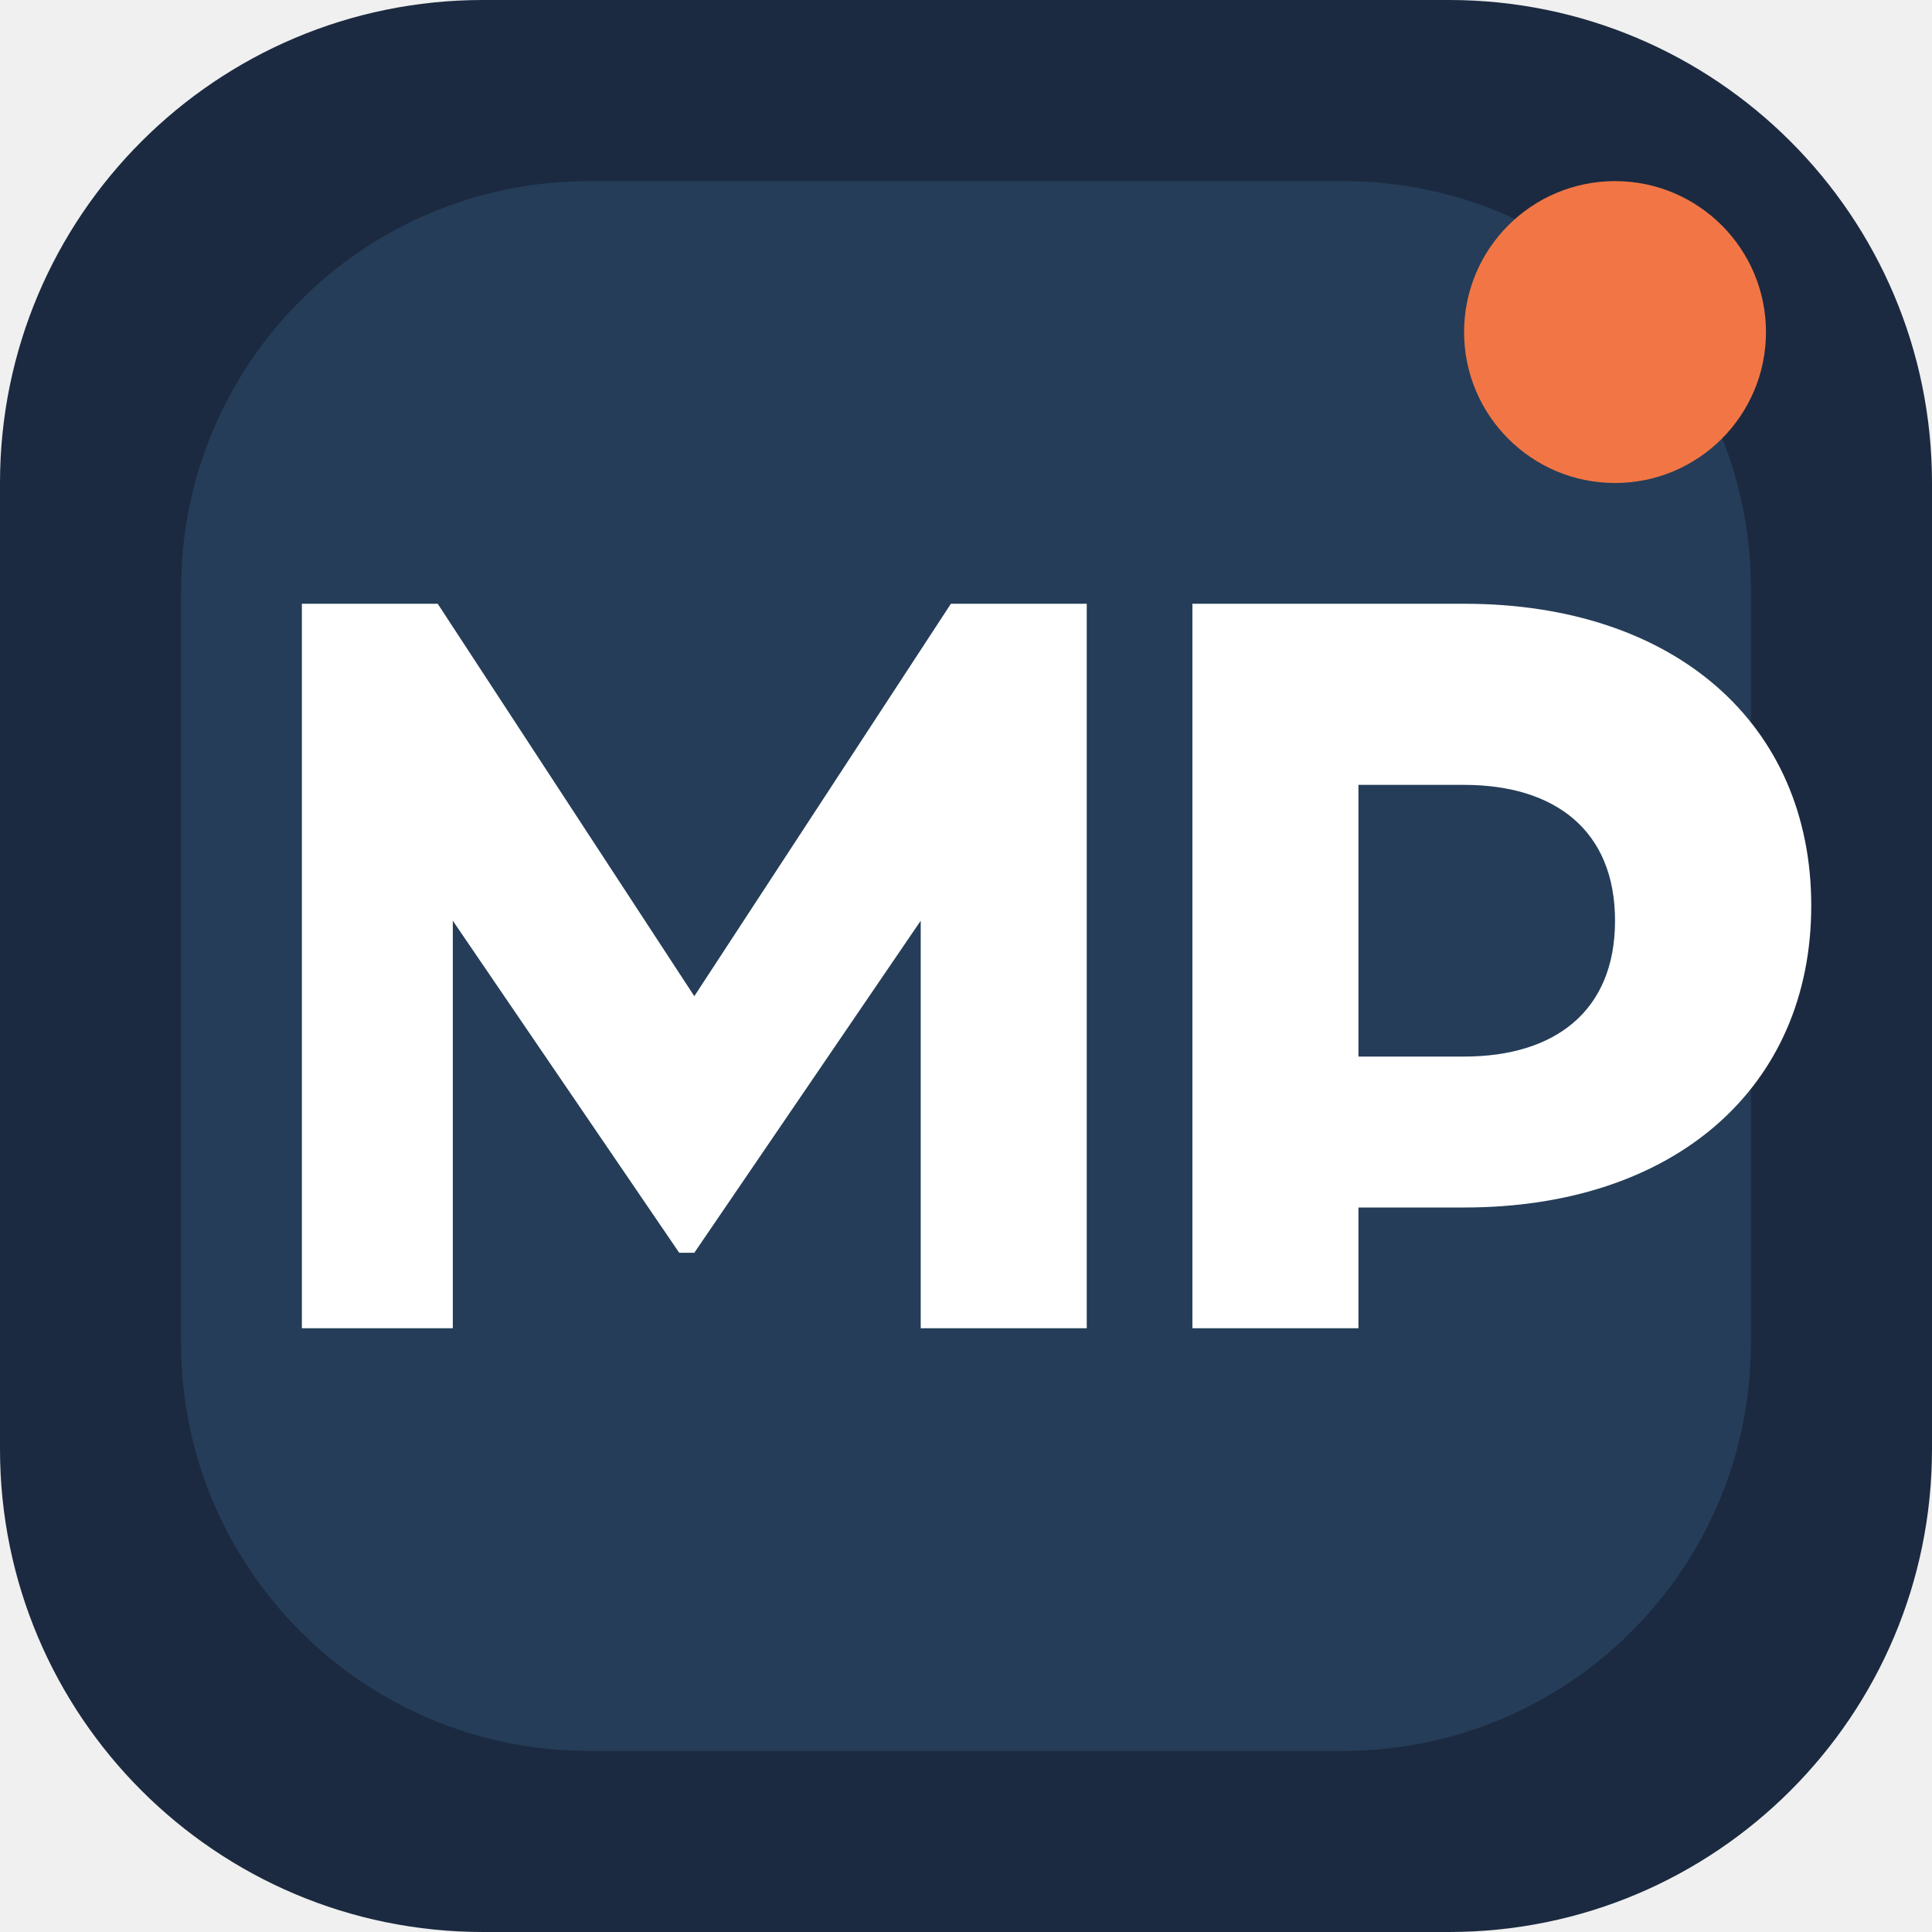
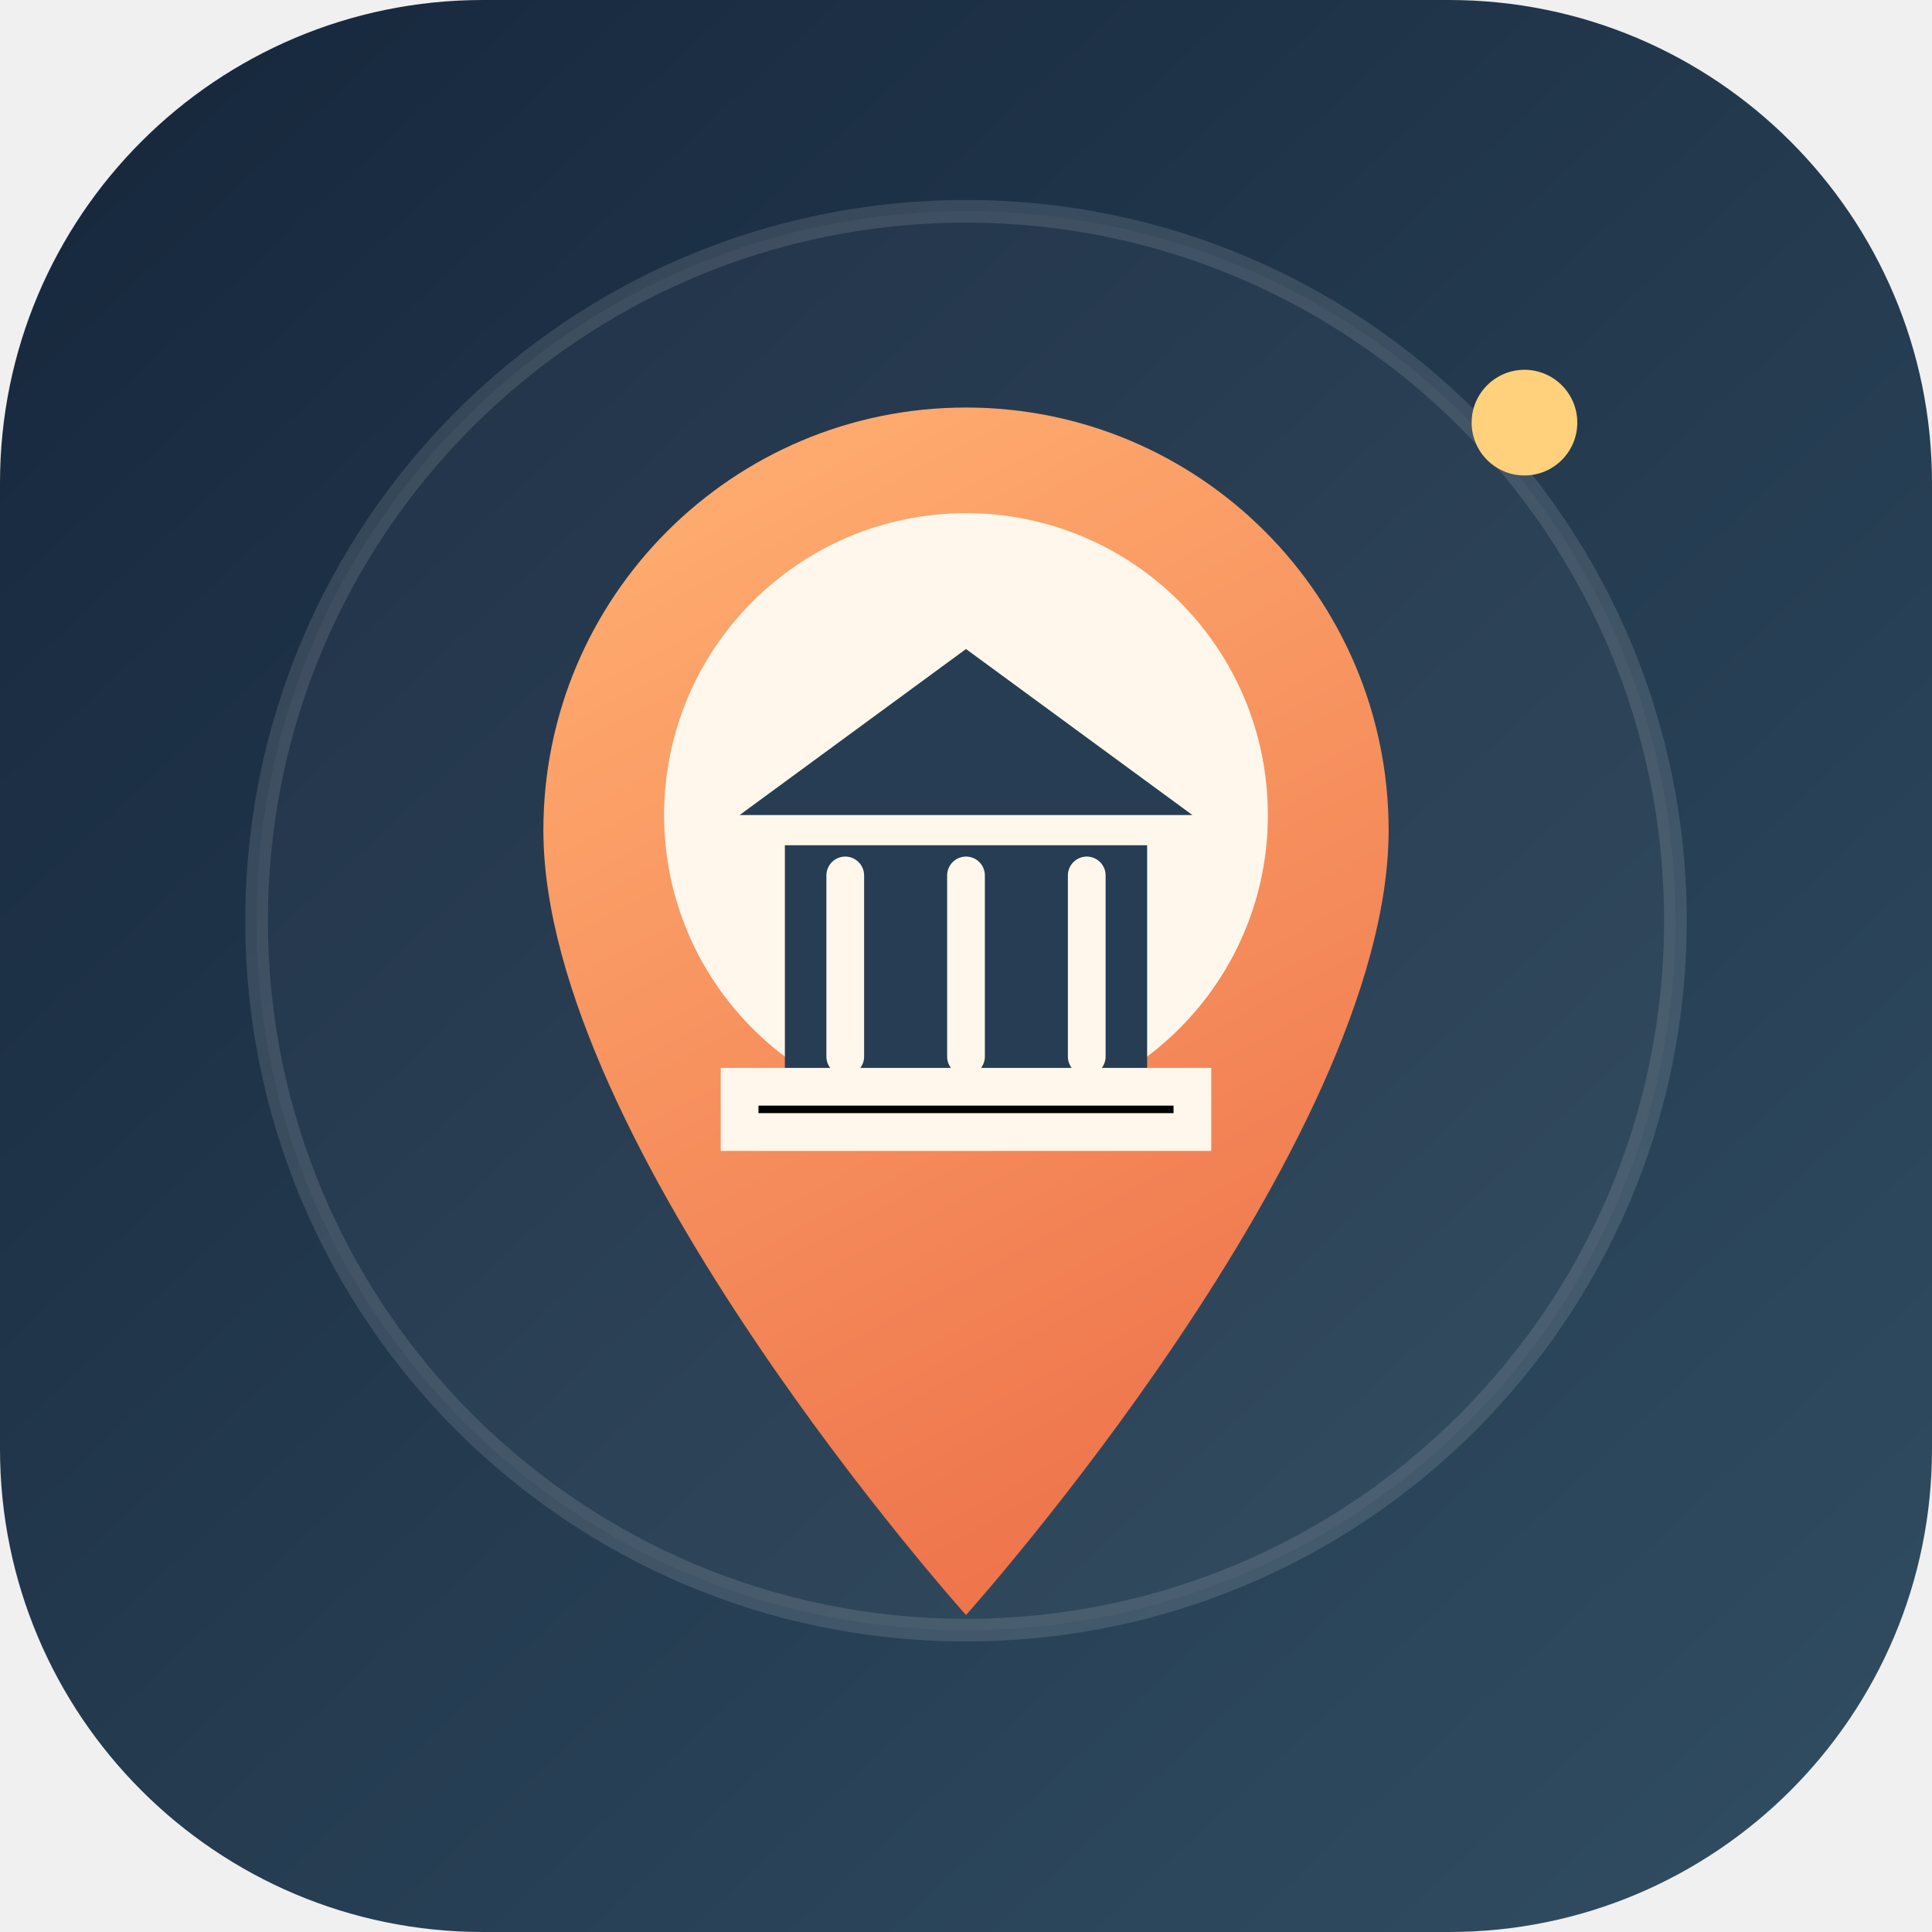
<svg xmlns="http://www.w3.org/2000/svg" viewBox="0 0 128 128">
-   <rect width="128" height="128" rx="32" fill="#1b2a40" />
-   <rect x="12" y="12" width="104" height="104" rx="27" fill="#253d58" />
-   <path d="M20 88V40h9l17 26 17-26h9v48H61V61L46 83h-1L30 61v27H20Zm59 0V40h18c14 0 23 8 23 20s-9 20-23 20H90v8H79Zm11-18h7c6 0 10-3 10-9s-4-9-10-9h-7v18Z" fill="#fff" />
-   <circle cx="107" cy="22" r="10" fill="#f27645" />
+   <defs>
+     <linearGradient id="bg" x1="8" y1="4" x2="120" y2="124" gradientUnits="userSpaceOnUse">
+       <stop stop-color="#17283d" />
+       <stop offset="1" stop-color="#304c61" />
+     </linearGradient>
+     <linearGradient id="pin" x1="44" y1="30" x2="83" y2="103" gradientUnits="userSpaceOnUse">
+       <stop stop-color="#ffad70" />
+       <stop offset="1" stop-color="#ed7049" />
+     </linearGradient>
+   </defs>
+   <rect width="128" height="128" rx="32" fill="url(#bg)" />
+   <circle cx="64" cy="61" r="47" fill="#fff" fill-opacity=".035" stroke="#fff" stroke-opacity=".12" stroke-width="1.5" />
+   <path d="M64 107S36 75.8 36 55a28 28 0 1 1 56 0c0 20.8-28 52-28 52Z" fill="url(#pin)" />
+   <circle cx="64" cy="54" r="20" fill="#fff7eb" />
+   <path d="m49 54 15-11 15 11H49Z" fill="#263d53" />
+   <path d="M52 56h24v15H52z" fill="#263d53" />
+   <path d="M56 58v12m8-12v12m8-12v12M49 72h30v3H49z" stroke="#fff7eb" stroke-width="2.5" stroke-linecap="round" />
+   <circle cx="101" cy="28" r="3.5" fill="#ffd17c" />
</svg>
